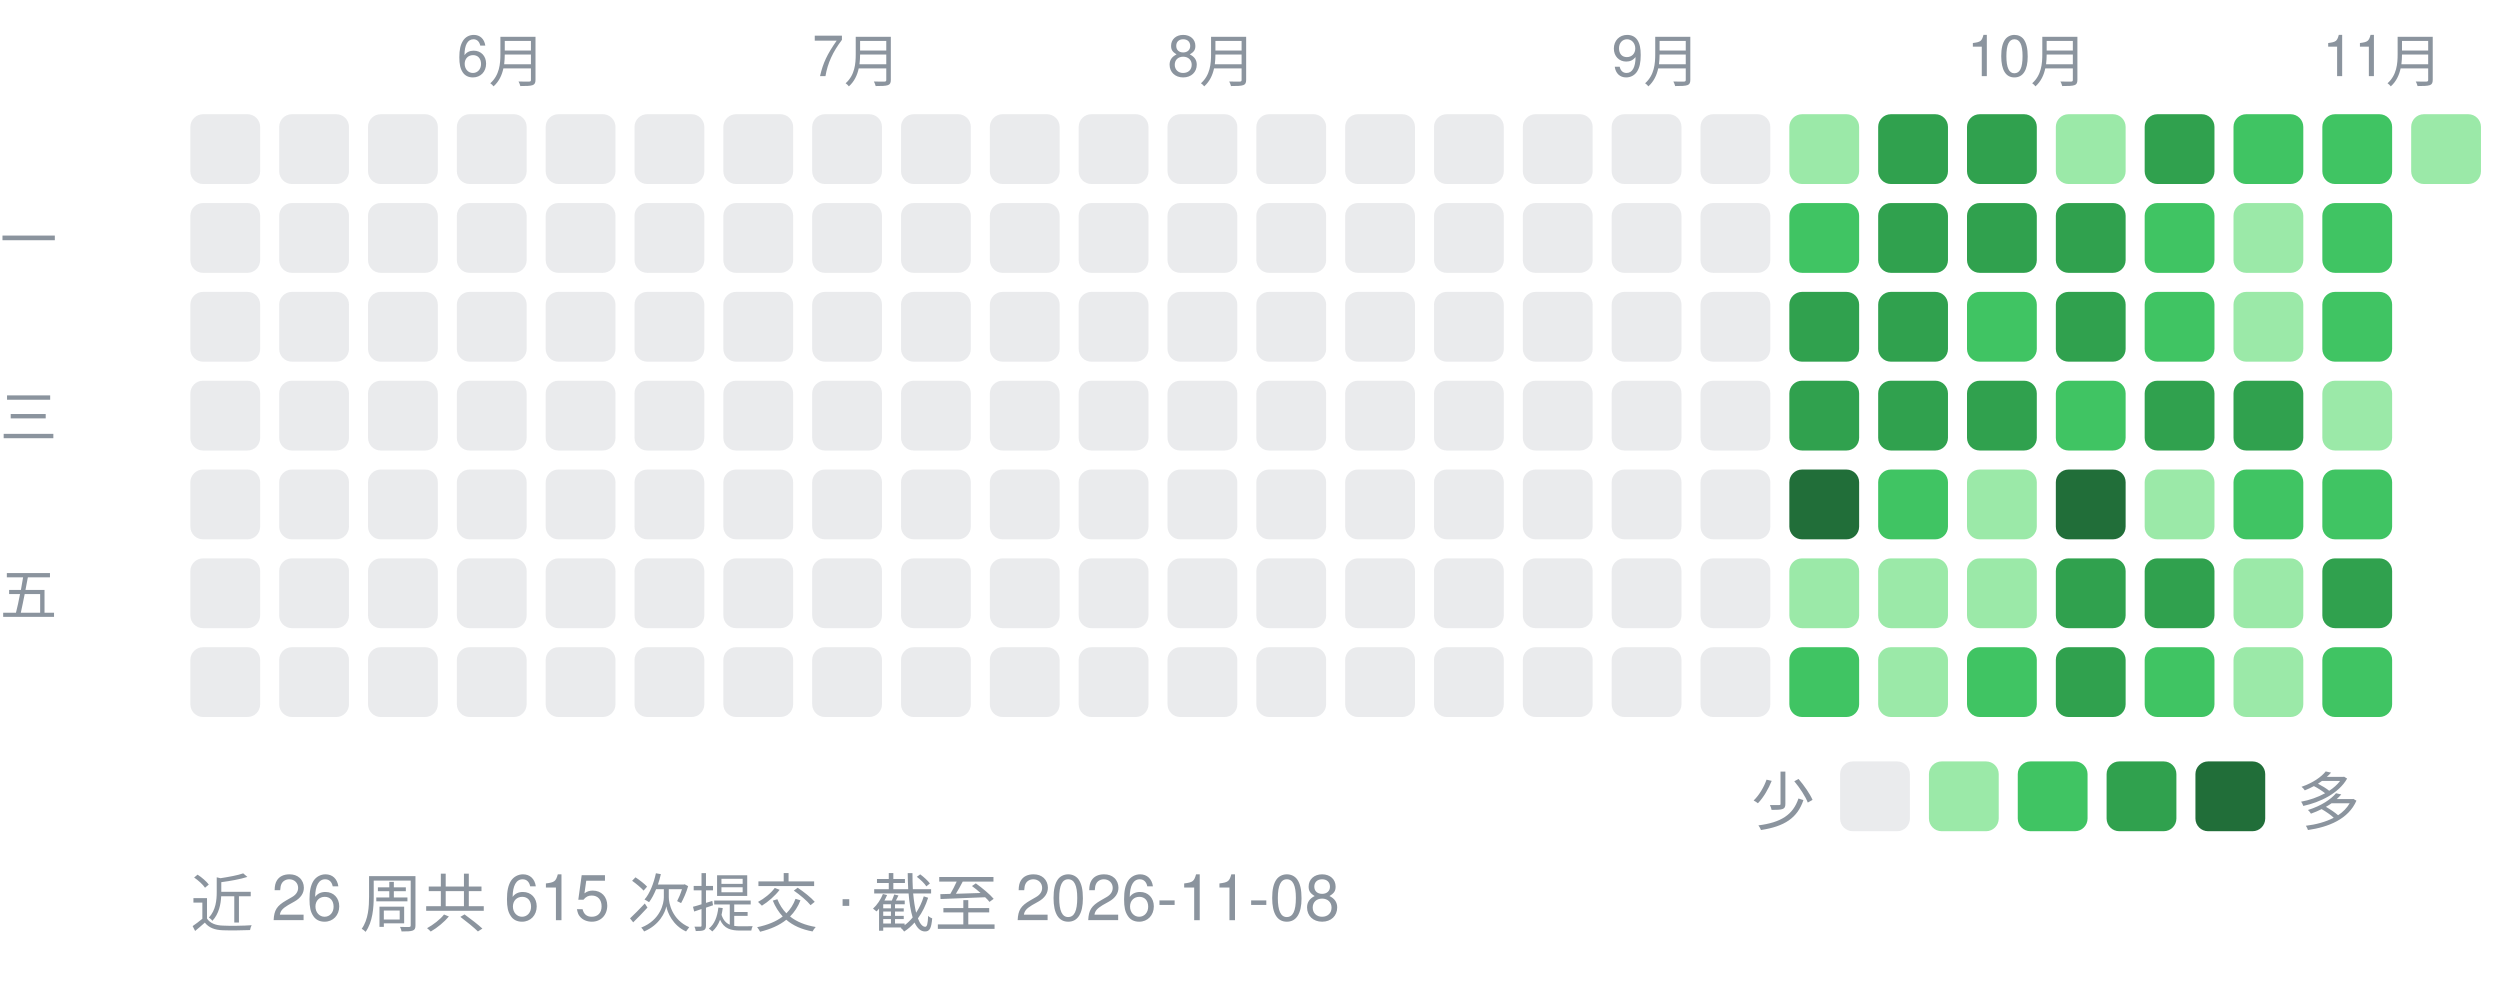
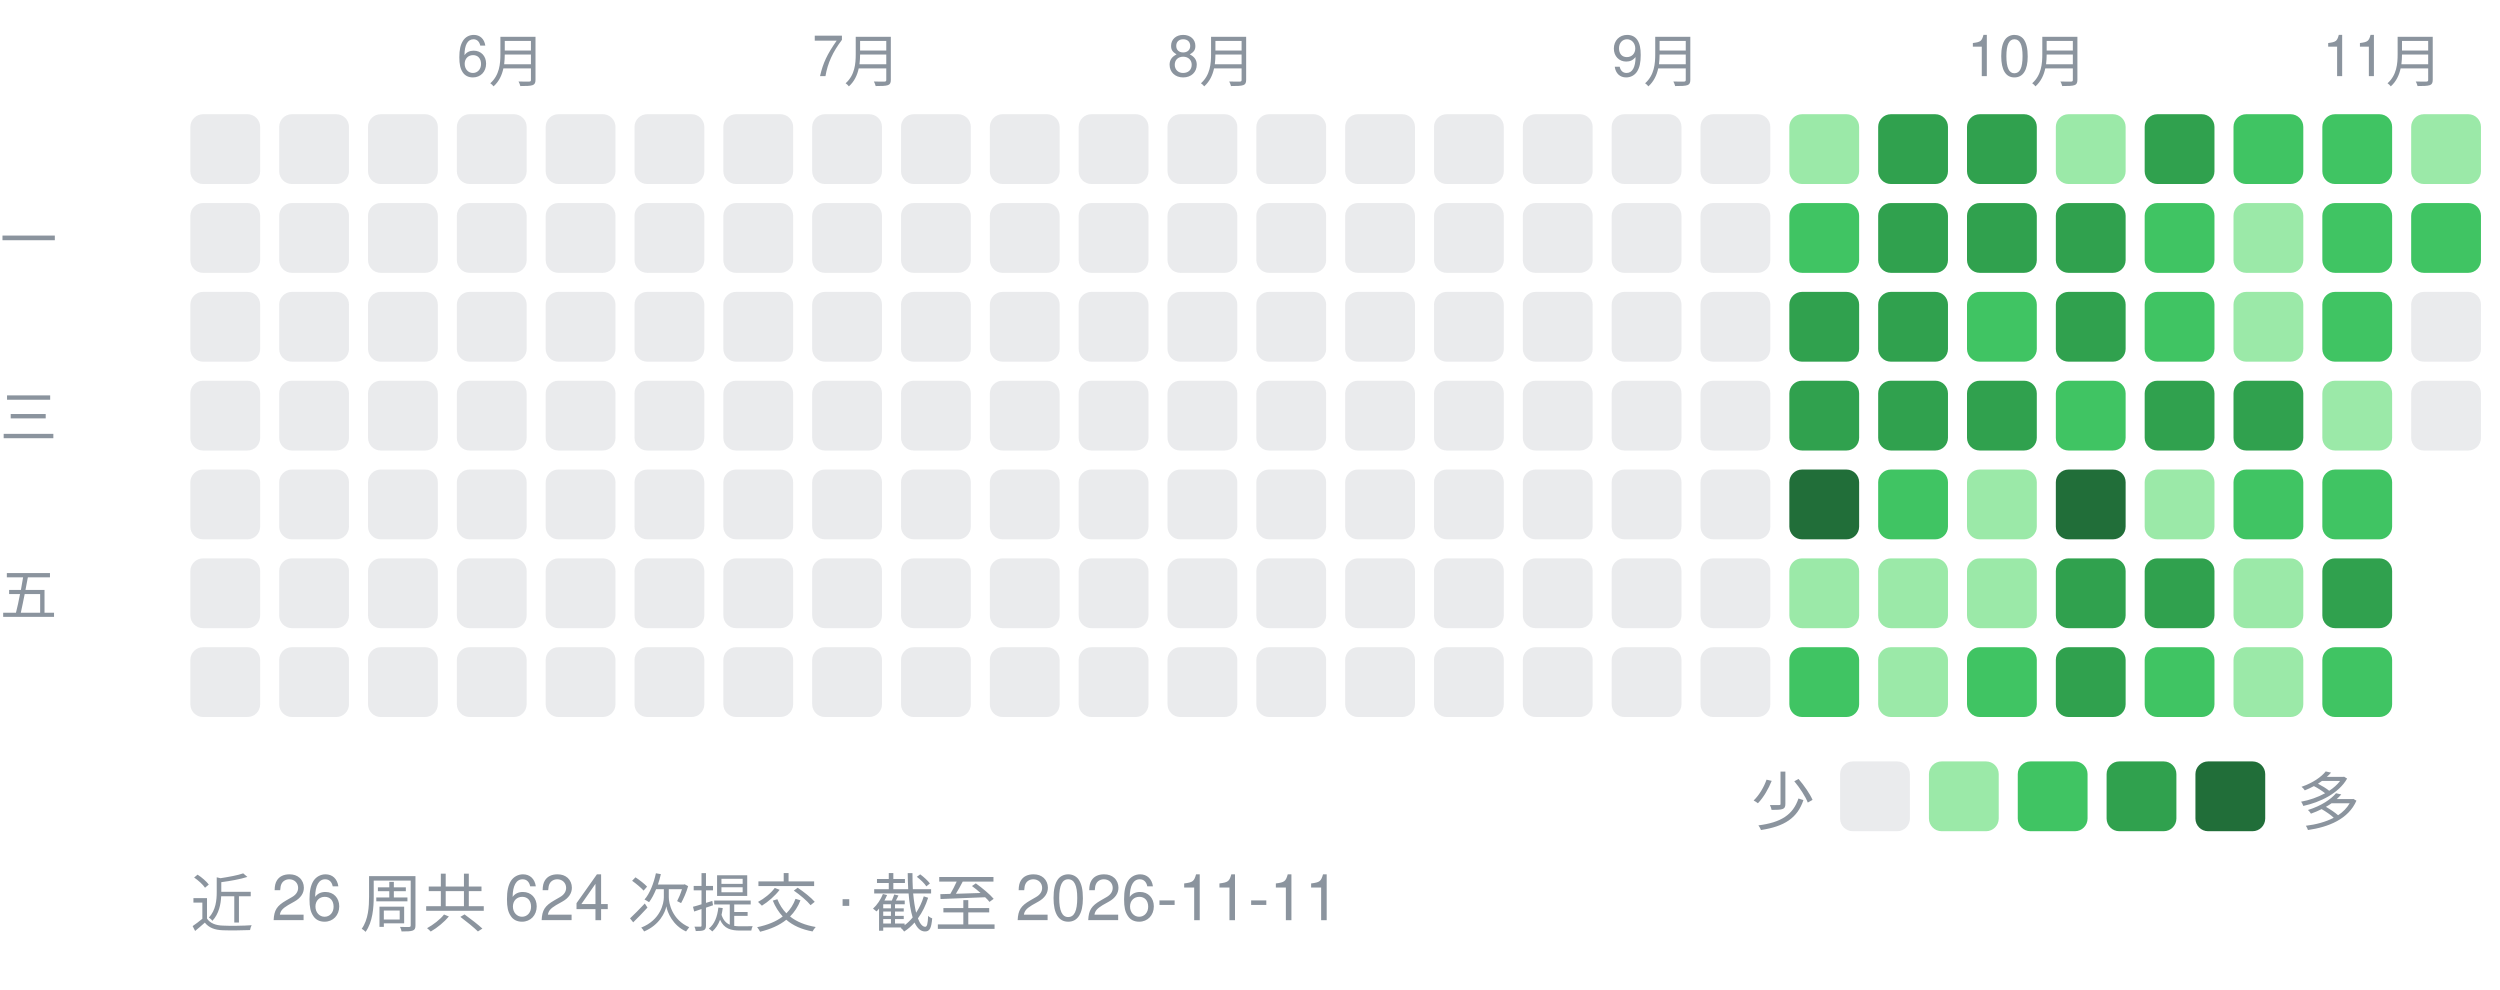
<svg xmlns="http://www.w3.org/2000/svg" width="394" height="156" viewBox="0 0 394 156" role="img">
  <g font-family="-apple-system,BlinkMacSystemFont,Segoe UI,Helvetica,Arial,PingFang SC,sans-serif" font-size="9" fill="#8b949e">
    <text x="72" y="12">6月</text>
    <text x="128" y="12">7月</text>
    <text x="184" y="12">8月</text>
    <text x="254" y="12">9月</text>
    <text x="310" y="12">10月</text>
    <text x="366" y="12">11月</text>
    <text x="0" y="41">一</text>
    <text x="0" y="69">三</text>
    <text x="0" y="97">五</text>
  </g>
  <rect x="30" y="18" width="11" height="11" rx="2" fill="rgba(139,148,158,0.18)" />
  <rect x="30" y="32" width="11" height="11" rx="2" fill="rgba(139,148,158,0.18)" />
  <rect x="30" y="46" width="11" height="11" rx="2" fill="rgba(139,148,158,0.18)" />
  <rect x="30" y="60" width="11" height="11" rx="2" fill="rgba(139,148,158,0.18)" />
  <rect x="30" y="74" width="11" height="11" rx="2" fill="rgba(139,148,158,0.18)" />
  <rect x="30" y="88" width="11" height="11" rx="2" fill="rgba(139,148,158,0.18)" />
  <rect x="30" y="102" width="11" height="11" rx="2" fill="rgba(139,148,158,0.18)" />
  <rect x="44" y="18" width="11" height="11" rx="2" fill="rgba(139,148,158,0.18)" />
  <rect x="44" y="32" width="11" height="11" rx="2" fill="rgba(139,148,158,0.18)" />
  <rect x="44" y="46" width="11" height="11" rx="2" fill="rgba(139,148,158,0.18)" />
  <rect x="44" y="60" width="11" height="11" rx="2" fill="rgba(139,148,158,0.18)" />
  <rect x="44" y="74" width="11" height="11" rx="2" fill="rgba(139,148,158,0.18)" />
  <rect x="44" y="88" width="11" height="11" rx="2" fill="rgba(139,148,158,0.18)" />
  <rect x="44" y="102" width="11" height="11" rx="2" fill="rgba(139,148,158,0.18)" />
  <rect x="58" y="18" width="11" height="11" rx="2" fill="rgba(139,148,158,0.18)" />
  <rect x="58" y="32" width="11" height="11" rx="2" fill="rgba(139,148,158,0.18)" />
  <rect x="58" y="46" width="11" height="11" rx="2" fill="rgba(139,148,158,0.18)" />
  <rect x="58" y="60" width="11" height="11" rx="2" fill="rgba(139,148,158,0.18)" />
  <rect x="58" y="74" width="11" height="11" rx="2" fill="rgba(139,148,158,0.18)" />
  <rect x="58" y="88" width="11" height="11" rx="2" fill="rgba(139,148,158,0.18)" />
  <rect x="58" y="102" width="11" height="11" rx="2" fill="rgba(139,148,158,0.18)" />
  <rect x="72" y="18" width="11" height="11" rx="2" fill="rgba(139,148,158,0.18)" />
  <rect x="72" y="32" width="11" height="11" rx="2" fill="rgba(139,148,158,0.18)" />
  <rect x="72" y="46" width="11" height="11" rx="2" fill="rgba(139,148,158,0.18)" />
  <rect x="72" y="60" width="11" height="11" rx="2" fill="rgba(139,148,158,0.18)" />
  <rect x="72" y="74" width="11" height="11" rx="2" fill="rgba(139,148,158,0.18)" />
  <rect x="72" y="88" width="11" height="11" rx="2" fill="rgba(139,148,158,0.18)" />
  <rect x="72" y="102" width="11" height="11" rx="2" fill="rgba(139,148,158,0.18)" />
  <rect x="86" y="18" width="11" height="11" rx="2" fill="rgba(139,148,158,0.18)" />
  <rect x="86" y="32" width="11" height="11" rx="2" fill="rgba(139,148,158,0.18)" />
  <rect x="86" y="46" width="11" height="11" rx="2" fill="rgba(139,148,158,0.18)" />
  <rect x="86" y="60" width="11" height="11" rx="2" fill="rgba(139,148,158,0.18)" />
  <rect x="86" y="74" width="11" height="11" rx="2" fill="rgba(139,148,158,0.18)" />
  <rect x="86" y="88" width="11" height="11" rx="2" fill="rgba(139,148,158,0.18)" />
  <rect x="86" y="102" width="11" height="11" rx="2" fill="rgba(139,148,158,0.18)" />
  <rect x="100" y="18" width="11" height="11" rx="2" fill="rgba(139,148,158,0.18)" />
  <rect x="100" y="32" width="11" height="11" rx="2" fill="rgba(139,148,158,0.18)" />
  <rect x="100" y="46" width="11" height="11" rx="2" fill="rgba(139,148,158,0.18)" />
  <rect x="100" y="60" width="11" height="11" rx="2" fill="rgba(139,148,158,0.18)" />
  <rect x="100" y="74" width="11" height="11" rx="2" fill="rgba(139,148,158,0.18)" />
  <rect x="100" y="88" width="11" height="11" rx="2" fill="rgba(139,148,158,0.18)" />
  <rect x="100" y="102" width="11" height="11" rx="2" fill="rgba(139,148,158,0.18)" />
  <rect x="114" y="18" width="11" height="11" rx="2" fill="rgba(139,148,158,0.18)" />
  <rect x="114" y="32" width="11" height="11" rx="2" fill="rgba(139,148,158,0.18)" />
  <rect x="114" y="46" width="11" height="11" rx="2" fill="rgba(139,148,158,0.18)" />
  <rect x="114" y="60" width="11" height="11" rx="2" fill="rgba(139,148,158,0.18)" />
  <rect x="114" y="74" width="11" height="11" rx="2" fill="rgba(139,148,158,0.18)" />
  <rect x="114" y="88" width="11" height="11" rx="2" fill="rgba(139,148,158,0.18)" />
  <rect x="114" y="102" width="11" height="11" rx="2" fill="rgba(139,148,158,0.18)" />
  <rect x="128" y="18" width="11" height="11" rx="2" fill="rgba(139,148,158,0.18)" />
  <rect x="128" y="32" width="11" height="11" rx="2" fill="rgba(139,148,158,0.18)" />
  <rect x="128" y="46" width="11" height="11" rx="2" fill="rgba(139,148,158,0.18)" />
  <rect x="128" y="60" width="11" height="11" rx="2" fill="rgba(139,148,158,0.18)" />
  <rect x="128" y="74" width="11" height="11" rx="2" fill="rgba(139,148,158,0.18)" />
  <rect x="128" y="88" width="11" height="11" rx="2" fill="rgba(139,148,158,0.18)" />
  <rect x="128" y="102" width="11" height="11" rx="2" fill="rgba(139,148,158,0.18)" />
  <rect x="142" y="18" width="11" height="11" rx="2" fill="rgba(139,148,158,0.18)" />
  <rect x="142" y="32" width="11" height="11" rx="2" fill="rgba(139,148,158,0.18)" />
  <rect x="142" y="46" width="11" height="11" rx="2" fill="rgba(139,148,158,0.18)" />
  <rect x="142" y="60" width="11" height="11" rx="2" fill="rgba(139,148,158,0.18)" />
  <rect x="142" y="74" width="11" height="11" rx="2" fill="rgba(139,148,158,0.18)" />
  <rect x="142" y="88" width="11" height="11" rx="2" fill="rgba(139,148,158,0.18)" />
  <rect x="142" y="102" width="11" height="11" rx="2" fill="rgba(139,148,158,0.18)" />
  <rect x="156" y="18" width="11" height="11" rx="2" fill="rgba(139,148,158,0.18)" />
  <rect x="156" y="32" width="11" height="11" rx="2" fill="rgba(139,148,158,0.18)" />
  <rect x="156" y="46" width="11" height="11" rx="2" fill="rgba(139,148,158,0.18)" />
  <rect x="156" y="60" width="11" height="11" rx="2" fill="rgba(139,148,158,0.18)" />
  <rect x="156" y="74" width="11" height="11" rx="2" fill="rgba(139,148,158,0.18)" />
  <rect x="156" y="88" width="11" height="11" rx="2" fill="rgba(139,148,158,0.18)" />
  <rect x="156" y="102" width="11" height="11" rx="2" fill="rgba(139,148,158,0.18)" />
  <rect x="170" y="18" width="11" height="11" rx="2" fill="rgba(139,148,158,0.18)" />
  <rect x="170" y="32" width="11" height="11" rx="2" fill="rgba(139,148,158,0.18)" />
  <rect x="170" y="46" width="11" height="11" rx="2" fill="rgba(139,148,158,0.18)" />
  <rect x="170" y="60" width="11" height="11" rx="2" fill="rgba(139,148,158,0.18)" />
  <rect x="170" y="74" width="11" height="11" rx="2" fill="rgba(139,148,158,0.18)" />
  <rect x="170" y="88" width="11" height="11" rx="2" fill="rgba(139,148,158,0.18)" />
  <rect x="170" y="102" width="11" height="11" rx="2" fill="rgba(139,148,158,0.18)" />
  <rect x="184" y="18" width="11" height="11" rx="2" fill="rgba(139,148,158,0.18)" />
  <rect x="184" y="32" width="11" height="11" rx="2" fill="rgba(139,148,158,0.18)" />
  <rect x="184" y="46" width="11" height="11" rx="2" fill="rgba(139,148,158,0.18)" />
  <rect x="184" y="60" width="11" height="11" rx="2" fill="rgba(139,148,158,0.18)" />
  <rect x="184" y="74" width="11" height="11" rx="2" fill="rgba(139,148,158,0.18)" />
  <rect x="184" y="88" width="11" height="11" rx="2" fill="rgba(139,148,158,0.18)" />
  <rect x="184" y="102" width="11" height="11" rx="2" fill="rgba(139,148,158,0.18)" />
  <rect x="198" y="18" width="11" height="11" rx="2" fill="rgba(139,148,158,0.18)" />
  <rect x="198" y="32" width="11" height="11" rx="2" fill="rgba(139,148,158,0.18)" />
  <rect x="198" y="46" width="11" height="11" rx="2" fill="rgba(139,148,158,0.18)" />
  <rect x="198" y="60" width="11" height="11" rx="2" fill="rgba(139,148,158,0.18)" />
  <rect x="198" y="74" width="11" height="11" rx="2" fill="rgba(139,148,158,0.18)" />
  <rect x="198" y="88" width="11" height="11" rx="2" fill="rgba(139,148,158,0.18)" />
  <rect x="198" y="102" width="11" height="11" rx="2" fill="rgba(139,148,158,0.18)" />
  <rect x="212" y="18" width="11" height="11" rx="2" fill="rgba(139,148,158,0.18)" />
  <rect x="212" y="32" width="11" height="11" rx="2" fill="rgba(139,148,158,0.18)" />
  <rect x="212" y="46" width="11" height="11" rx="2" fill="rgba(139,148,158,0.18)" />
  <rect x="212" y="60" width="11" height="11" rx="2" fill="rgba(139,148,158,0.18)" />
  <rect x="212" y="74" width="11" height="11" rx="2" fill="rgba(139,148,158,0.18)" />
  <rect x="212" y="88" width="11" height="11" rx="2" fill="rgba(139,148,158,0.18)" />
  <rect x="212" y="102" width="11" height="11" rx="2" fill="rgba(139,148,158,0.18)" />
  <rect x="226" y="18" width="11" height="11" rx="2" fill="rgba(139,148,158,0.18)" />
  <rect x="226" y="32" width="11" height="11" rx="2" fill="rgba(139,148,158,0.18)" />
  <rect x="226" y="46" width="11" height="11" rx="2" fill="rgba(139,148,158,0.18)" />
  <rect x="226" y="60" width="11" height="11" rx="2" fill="rgba(139,148,158,0.18)" />
  <rect x="226" y="74" width="11" height="11" rx="2" fill="rgba(139,148,158,0.18)" />
  <rect x="226" y="88" width="11" height="11" rx="2" fill="rgba(139,148,158,0.18)" />
  <rect x="226" y="102" width="11" height="11" rx="2" fill="rgba(139,148,158,0.18)" />
  <rect x="240" y="18" width="11" height="11" rx="2" fill="rgba(139,148,158,0.18)" />
  <rect x="240" y="32" width="11" height="11" rx="2" fill="rgba(139,148,158,0.18)" />
  <rect x="240" y="46" width="11" height="11" rx="2" fill="rgba(139,148,158,0.18)" />
  <rect x="240" y="60" width="11" height="11" rx="2" fill="rgba(139,148,158,0.18)" />
  <rect x="240" y="74" width="11" height="11" rx="2" fill="rgba(139,148,158,0.18)" />
  <rect x="240" y="88" width="11" height="11" rx="2" fill="rgba(139,148,158,0.18)" />
  <rect x="240" y="102" width="11" height="11" rx="2" fill="rgba(139,148,158,0.18)" />
  <rect x="254" y="18" width="11" height="11" rx="2" fill="rgba(139,148,158,0.18)" />
  <rect x="254" y="32" width="11" height="11" rx="2" fill="rgba(139,148,158,0.18)" />
  <rect x="254" y="46" width="11" height="11" rx="2" fill="rgba(139,148,158,0.18)" />
  <rect x="254" y="60" width="11" height="11" rx="2" fill="rgba(139,148,158,0.18)" />
  <rect x="254" y="74" width="11" height="11" rx="2" fill="rgba(139,148,158,0.18)" />
  <rect x="254" y="88" width="11" height="11" rx="2" fill="rgba(139,148,158,0.18)" />
  <rect x="254" y="102" width="11" height="11" rx="2" fill="rgba(139,148,158,0.18)" />
  <rect x="268" y="18" width="11" height="11" rx="2" fill="rgba(139,148,158,0.18)" />
  <rect x="268" y="32" width="11" height="11" rx="2" fill="rgba(139,148,158,0.18)" />
  <rect x="268" y="46" width="11" height="11" rx="2" fill="rgba(139,148,158,0.18)" />
  <rect x="268" y="60" width="11" height="11" rx="2" fill="rgba(139,148,158,0.18)" />
  <rect x="268" y="74" width="11" height="11" rx="2" fill="rgba(139,148,158,0.18)" />
  <rect x="268" y="88" width="11" height="11" rx="2" fill="rgba(139,148,158,0.18)" />
  <rect x="268" y="102" width="11" height="11" rx="2" fill="rgba(139,148,158,0.18)" />
  <rect x="282" y="18" width="11" height="11" rx="2" fill="#9be9a8" />
  <rect x="282" y="32" width="11" height="11" rx="2" fill="#40c463" />
  <rect x="282" y="46" width="11" height="11" rx="2" fill="#30a14e" />
  <rect x="282" y="60" width="11" height="11" rx="2" fill="#30a14e" />
  <rect x="282" y="74" width="11" height="11" rx="2" fill="#216e39" />
  <rect x="282" y="88" width="11" height="11" rx="2" fill="#9be9a8" />
  <rect x="282" y="102" width="11" height="11" rx="2" fill="#40c463" />
  <rect x="296" y="18" width="11" height="11" rx="2" fill="#30a14e" />
  <rect x="296" y="32" width="11" height="11" rx="2" fill="#30a14e" />
  <rect x="296" y="46" width="11" height="11" rx="2" fill="#30a14e" />
  <rect x="296" y="60" width="11" height="11" rx="2" fill="#30a14e" />
  <rect x="296" y="74" width="11" height="11" rx="2" fill="#40c463" />
  <rect x="296" y="88" width="11" height="11" rx="2" fill="#9be9a8" />
  <rect x="296" y="102" width="11" height="11" rx="2" fill="#9be9a8" />
  <rect x="310" y="18" width="11" height="11" rx="2" fill="#30a14e" />
  <rect x="310" y="32" width="11" height="11" rx="2" fill="#30a14e" />
  <rect x="310" y="46" width="11" height="11" rx="2" fill="#40c463" />
  <rect x="310" y="60" width="11" height="11" rx="2" fill="#30a14e" />
  <rect x="310" y="74" width="11" height="11" rx="2" fill="#9be9a8" />
  <rect x="310" y="88" width="11" height="11" rx="2" fill="#9be9a8" />
  <rect x="310" y="102" width="11" height="11" rx="2" fill="#40c463" />
  <rect x="324" y="18" width="11" height="11" rx="2" fill="#9be9a8" />
  <rect x="324" y="32" width="11" height="11" rx="2" fill="#30a14e" />
  <rect x="324" y="46" width="11" height="11" rx="2" fill="#30a14e" />
  <rect x="324" y="60" width="11" height="11" rx="2" fill="#40c463" />
  <rect x="324" y="74" width="11" height="11" rx="2" fill="#216e39" />
  <rect x="324" y="88" width="11" height="11" rx="2" fill="#30a14e" />
  <rect x="324" y="102" width="11" height="11" rx="2" fill="#30a14e" />
  <rect x="338" y="18" width="11" height="11" rx="2" fill="#30a14e" />
  <rect x="338" y="32" width="11" height="11" rx="2" fill="#40c463" />
  <rect x="338" y="46" width="11" height="11" rx="2" fill="#40c463" />
  <rect x="338" y="60" width="11" height="11" rx="2" fill="#30a14e" />
  <rect x="338" y="74" width="11" height="11" rx="2" fill="#9be9a8" />
  <rect x="338" y="88" width="11" height="11" rx="2" fill="#30a14e" />
  <rect x="338" y="102" width="11" height="11" rx="2" fill="#40c463" />
  <rect x="352" y="18" width="11" height="11" rx="2" fill="#40c463" />
  <rect x="352" y="32" width="11" height="11" rx="2" fill="#9be9a8" />
  <rect x="352" y="46" width="11" height="11" rx="2" fill="#9be9a8" />
  <rect x="352" y="60" width="11" height="11" rx="2" fill="#30a14e" />
  <rect x="352" y="74" width="11" height="11" rx="2" fill="#40c463" />
  <rect x="352" y="88" width="11" height="11" rx="2" fill="#9be9a8" />
  <rect x="352" y="102" width="11" height="11" rx="2" fill="#9be9a8" />
  <rect x="366" y="18" width="11" height="11" rx="2" fill="#40c463" />
  <rect x="366" y="32" width="11" height="11" rx="2" fill="#40c463" />
  <rect x="366" y="46" width="11" height="11" rx="2" fill="#40c463" />
  <rect x="366" y="60" width="11" height="11" rx="2" fill="#9be9a8" />
  <rect x="366" y="74" width="11" height="11" rx="2" fill="#40c463" />
  <rect x="366" y="88" width="11" height="11" rx="2" fill="#30a14e" />
  <rect x="366" y="102" width="11" height="11" rx="2" fill="#40c463" />
  <rect x="380" y="18" width="11" height="11" rx="2" fill="#9be9a8" />
+   <rect x="380" y="32" width="11" height="11" rx="2" fill="#40c463" />
+   <rect x="380" y="46" width="11" height="11" rx="2" fill="rgba(139,148,158,0.18)" />
+   <rect x="380" y="60" width="11" height="11" rx="2" fill="rgba(139,148,158,0.18)" />
  <g font-family="-apple-system,BlinkMacSystemFont,Segoe UI,Helvetica,Arial,PingFang SC,sans-serif" font-size="10" fill="#8b949e">
-     <text x="30" y="146">近 26 周共 615 次提交 · 截至 2026-11-08</text>
+     <text x="30" y="146">近 26 周共 624 次提交 · 截至 2026-11-11</text>
    <text x="286" y="130" text-anchor="end">少</text>
    <rect x="290" y="120" width="11" height="11" rx="2" fill="rgba(139,148,158,0.18)" />
    <rect x="304" y="120" width="11" height="11" rx="2" fill="#9be9a8" />
    <rect x="318" y="120" width="11" height="11" rx="2" fill="#40c463" />
    <rect x="332" y="120" width="11" height="11" rx="2" fill="#30a14e" />
    <rect x="346" y="120" width="11" height="11" rx="2" fill="#216e39" />
    <text x="362" y="130">多</text>
  </g>
</svg>
